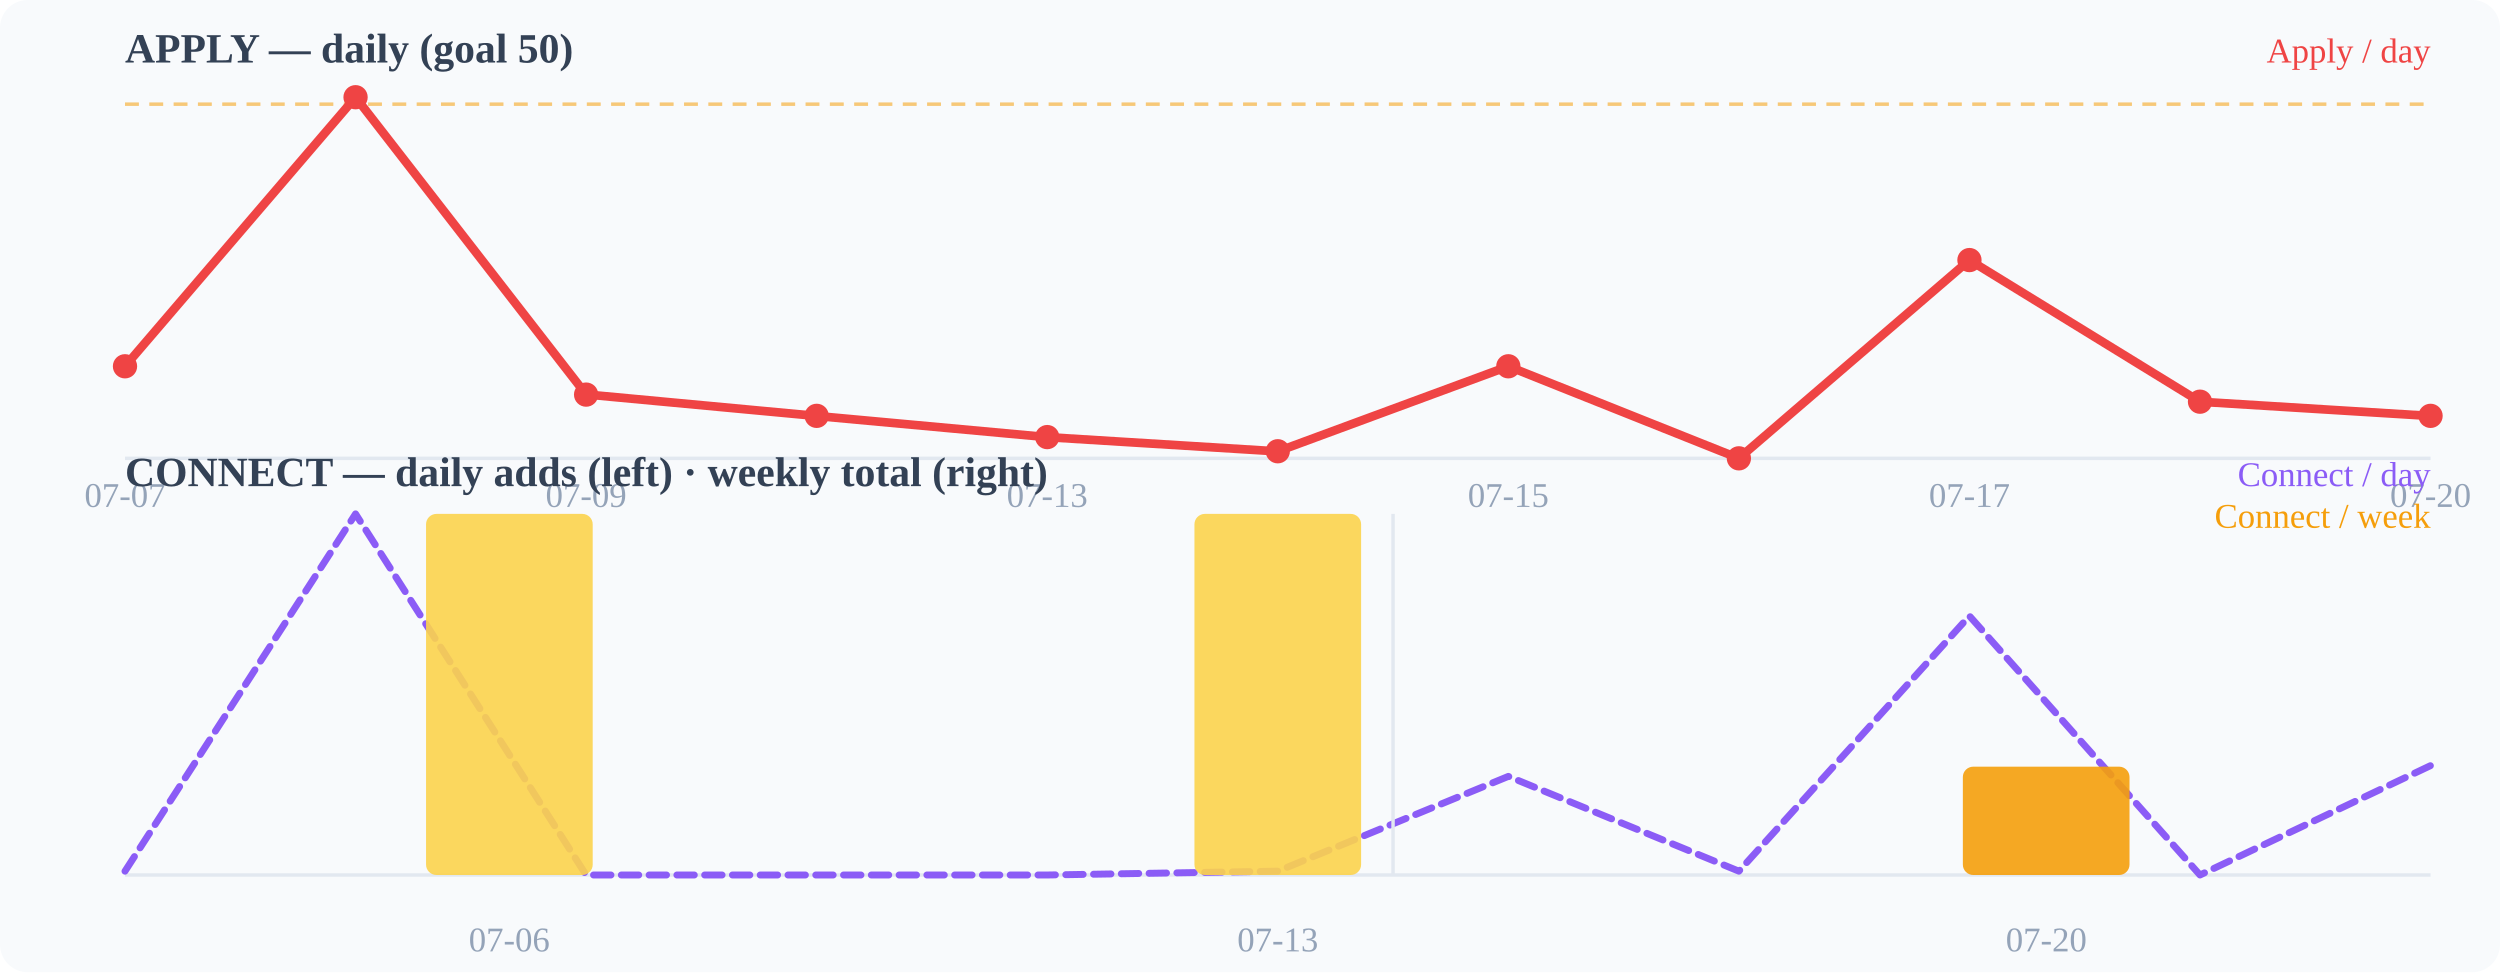
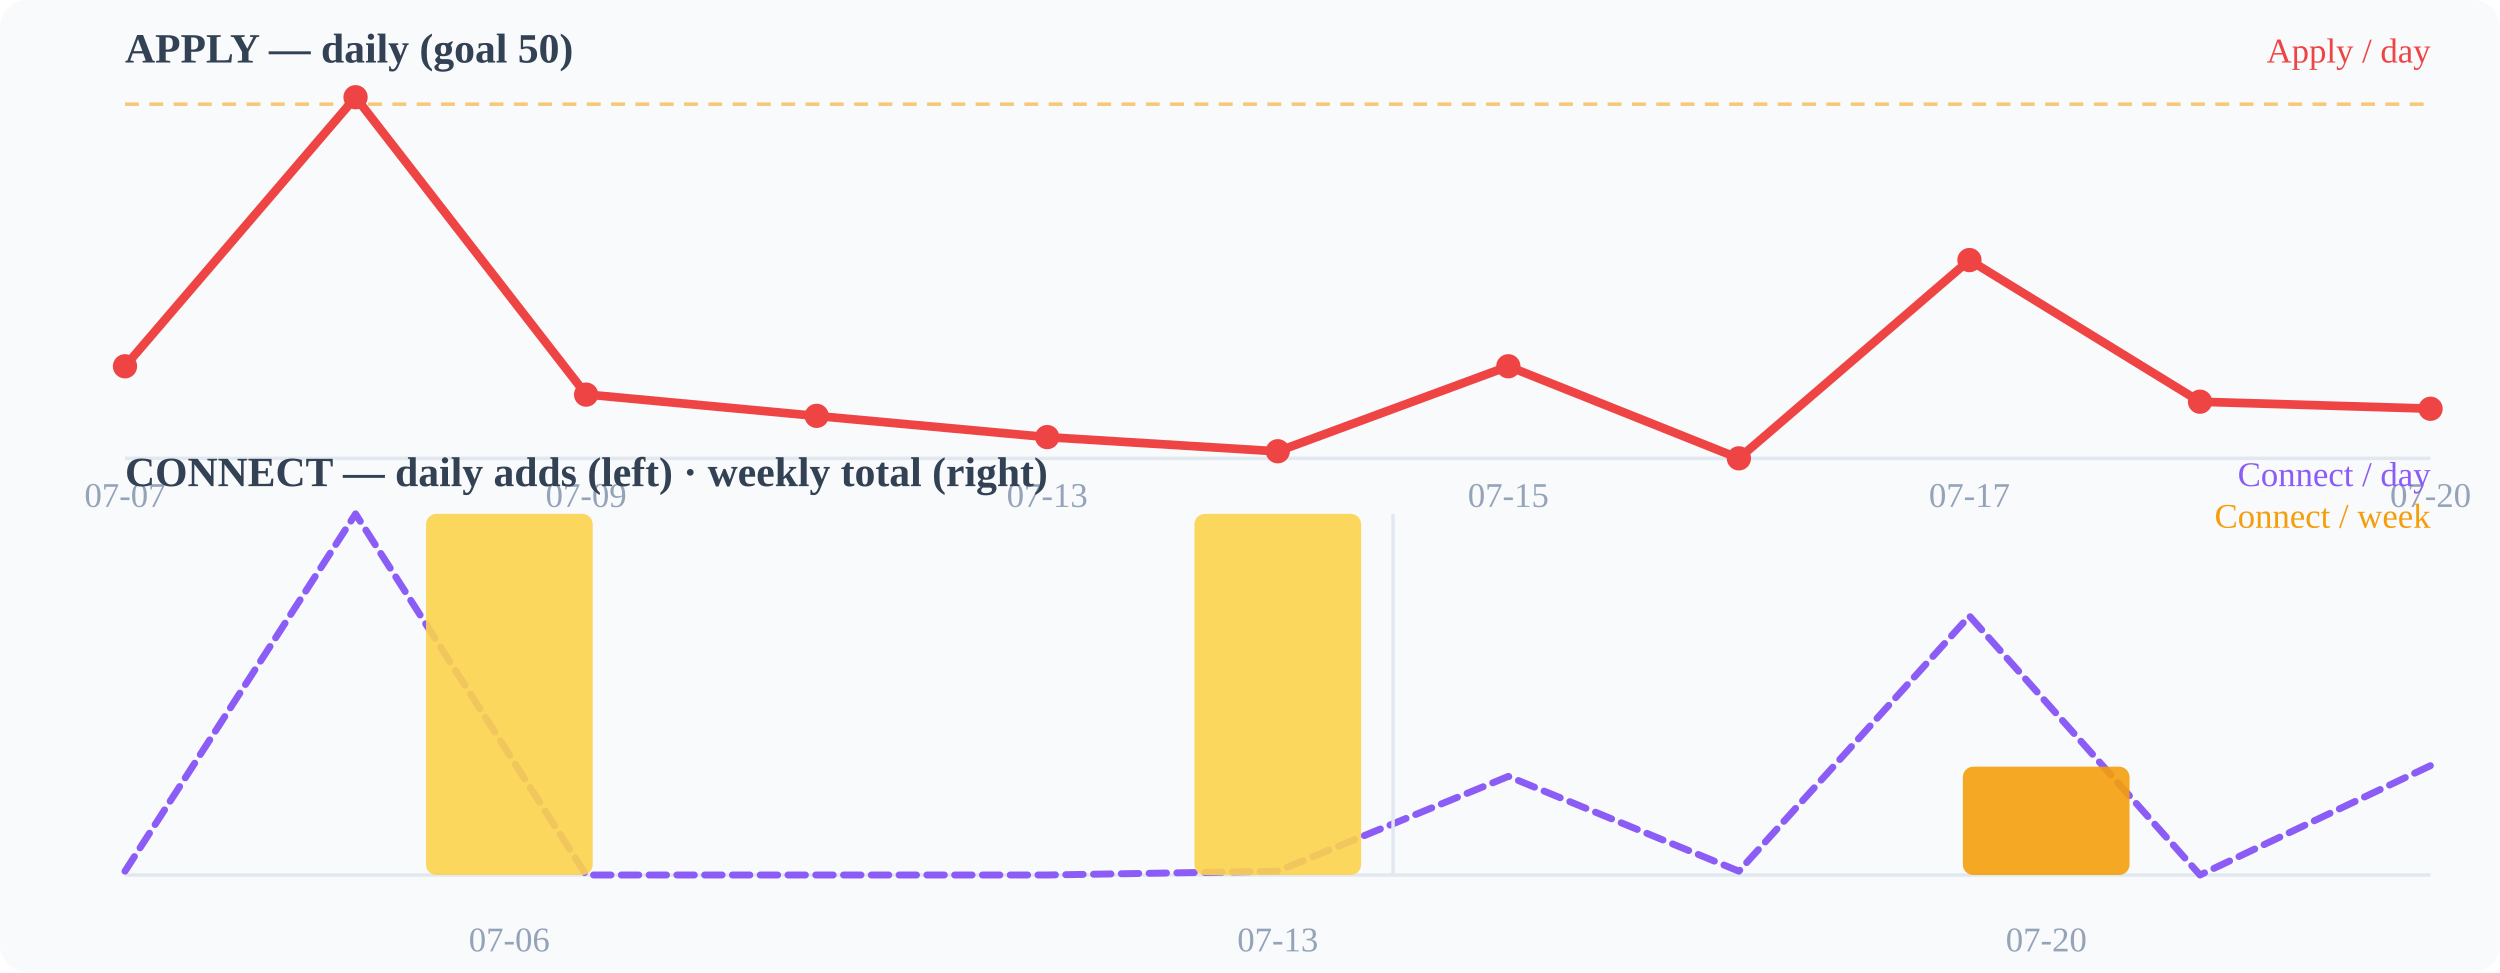
<svg xmlns="http://www.w3.org/2000/svg" width="720" height="280" viewBox="0 0 720 280">
  <rect width="720" height="280" fill="#f8fafc" rx="8" />
  <text x="36" y="18" font-size="12" font-weight="600" fill="#334155">APPLY — daily (goal 50)</text>
  <line x1="36" y1="132" x2="700" y2="132" stroke="#e2e8f0" stroke-width="1" />
  <line x1="36" y1="30.0" x2="700" y2="30.0" stroke="#f59e0b" stroke-width="1" stroke-dasharray="4 3" opacity="0.55" />
-   <polyline points="36.0,105.5 102.4,28.0 168.8,113.6 235.2,119.8 301.6,125.9 368.0,130.0 434.4,105.5 500.8,132.0 567.2,74.9 633.6,115.7 700.0,119.8" fill="none" stroke="#ef4444" stroke-width="2.5" stroke-linecap="round" stroke-linejoin="round" />
+   <polyline points="36.0,105.5 102.4,28.0 168.8,113.6 235.2,119.8 301.6,125.9 368.0,130.0 434.4,105.5 500.8,132.0 567.2,74.9 633.6,115.7 700.0,117.7" fill="none" stroke="#ef4444" stroke-width="2.5" stroke-linecap="round" stroke-linejoin="round" />
  <circle cx="36" cy="105.49" r="3.5" fill="#ef4444" />
  <circle cx="102.4" cy="28" r="3.5" fill="#ef4444" />
  <circle cx="168.8" cy="113.647" r="3.5" fill="#ef4444" />
  <circle cx="235.2" cy="119.765" r="3.5" fill="#ef4444" />
  <circle cx="301.6" cy="125.882" r="3.5" fill="#ef4444" />
  <circle cx="368" cy="129.961" r="3.5" fill="#ef4444" />
  <circle cx="434.4" cy="105.49" r="3.5" fill="#ef4444" />
  <circle cx="500.8" cy="132" r="3.5" fill="#ef4444" />
  <circle cx="567.2" cy="74.902" r="3.5" fill="#ef4444" />
  <circle cx="633.6" cy="115.686" r="3.5" fill="#ef4444" />
-   <circle cx="700" cy="119.765" r="3.5" fill="#ef4444" />
+   <circle cx="700" cy="117.725" r="3.5" fill="#ef4444" />
  <text x="36" y="146" font-size="10" fill="#94a3b8" text-anchor="middle">07-07</text>
  <text x="168.8" y="146" font-size="10" fill="#94a3b8" text-anchor="middle">07-09</text>
  <text x="301.6" y="146" font-size="10" fill="#94a3b8" text-anchor="middle">07-13</text>
  <text x="434.4" y="146" font-size="10" fill="#94a3b8" text-anchor="middle">07-15</text>
  <text x="567.2" y="146" font-size="10" fill="#94a3b8" text-anchor="middle">07-17</text>
  <text x="700" y="146" font-size="10" fill="#94a3b8" text-anchor="middle">07-20</text>
  <text x="36" y="140" font-size="12" font-weight="600" fill="#334155">CONNECT — daily adds (left) · weekly total (right)</text>
  <line x1="36" y1="252" x2="700" y2="252" stroke="#e2e8f0" stroke-width="1" />
  <polyline points="36.0,250.9 102.4,148.0 168.8,252.0 235.2,252.0 301.6,252.0 368.0,250.9 434.4,223.6 500.8,250.9 567.2,177.4 633.6,252.0 700.0,220.5" fill="none" stroke="#8b5cf6" stroke-width="2" stroke-linecap="round" stroke-linejoin="round" stroke-dasharray="5 3" />
  <rect x="122.7" y="148.0" width="48" height="104.0" rx="3" fill="#fcd34d" opacity="0.9" />
  <rect x="344.0" y="148.0" width="48" height="104.0" rx="3" fill="#fcd34d" opacity="0.9" />
  <rect x="565.3" y="220.8" width="48" height="31.2" rx="3" fill="#f59e0b" opacity="0.9" />
  <line x1="401.2" y1="148" x2="401.2" y2="252" stroke="#e2e8f0" stroke-width="1" />
  <text x="146.667" y="274" font-size="10" fill="#94a3b8" text-anchor="middle">07-06</text>
  <text x="368" y="274" font-size="10" fill="#94a3b8" text-anchor="middle">07-13</text>
  <text x="589.333" y="274" font-size="10" fill="#94a3b8" text-anchor="middle">07-20</text>
  <text x="700" y="18" font-size="10" fill="#ef4444" text-anchor="end">Apply / day</text>
  <text x="700" y="140" font-size="10" fill="#8b5cf6" text-anchor="end">Connect / day</text>
  <text x="700" y="152" font-size="10" fill="#f59e0b" text-anchor="end">Connect / week</text>
</svg>
